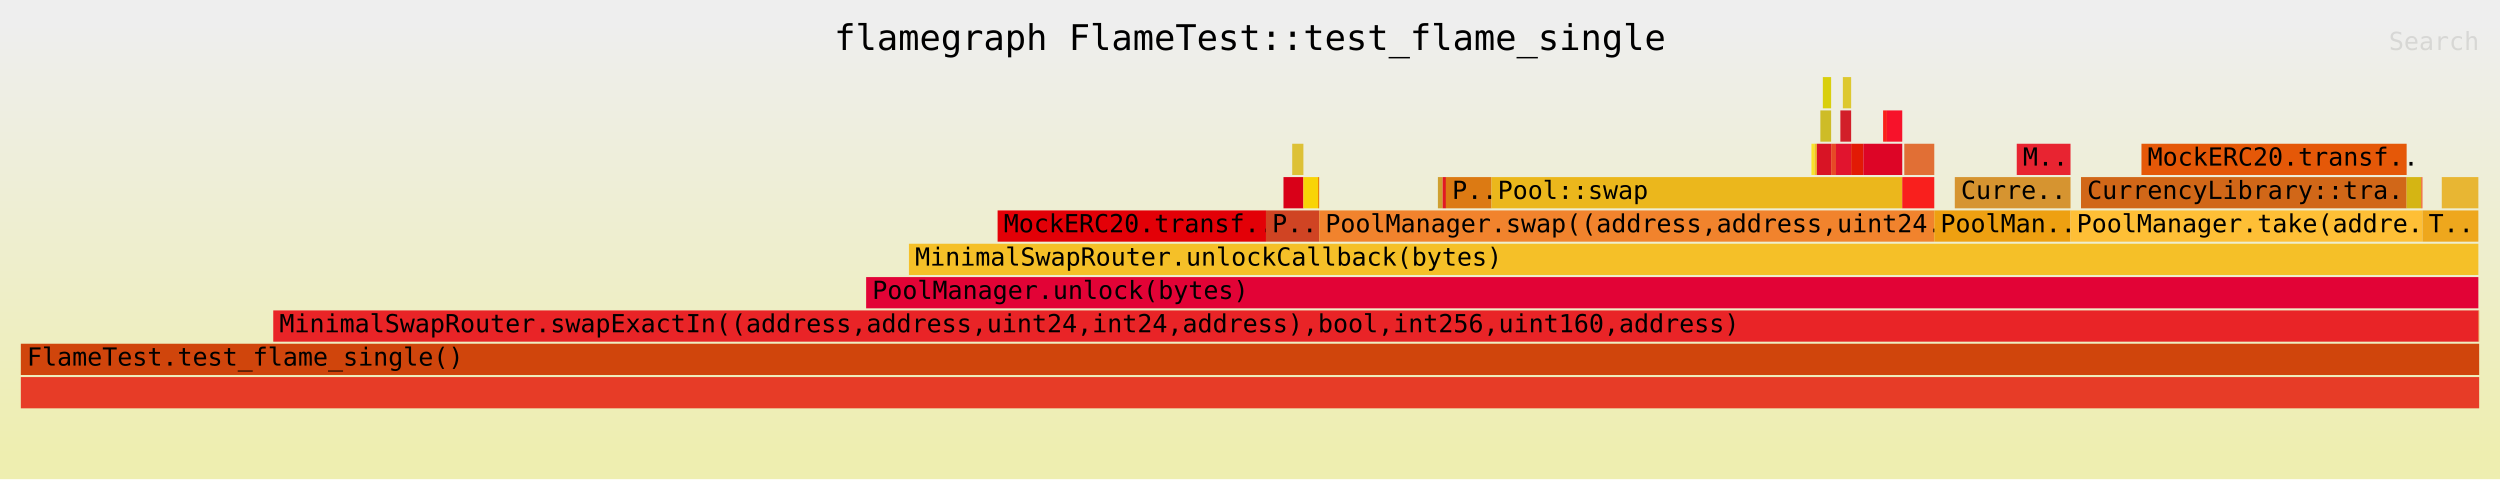
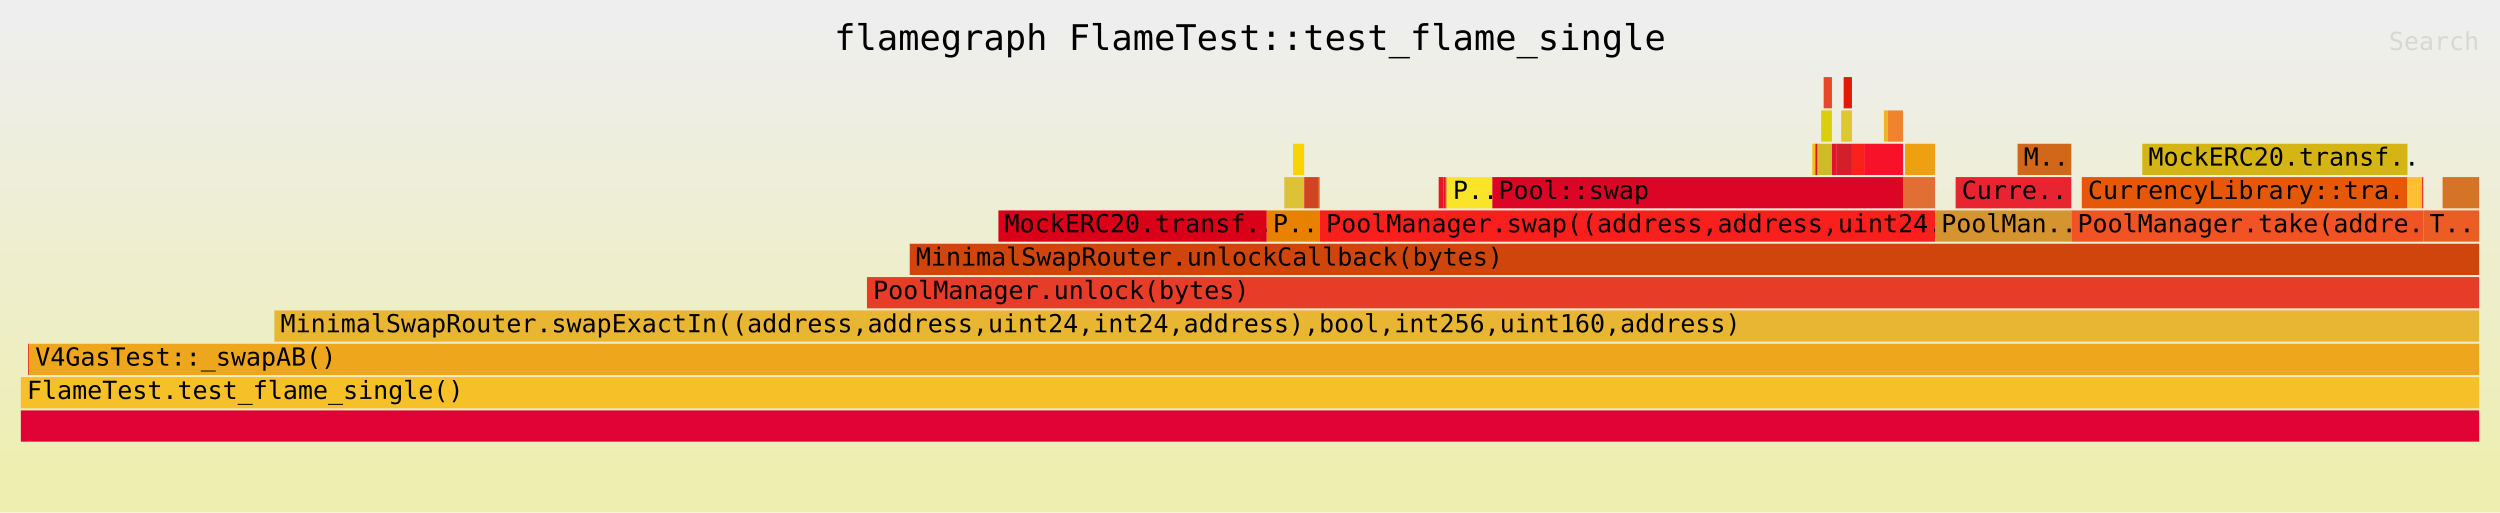
- <svg xmlns="http://www.w3.org/2000/svg" xmlns:ns1="http://github.com/jonhoo/inferno" version="1.1" width="1200" height="230" viewBox="0 0 1200 230">
+ <svg xmlns="http://www.w3.org/2000/svg" xmlns:ns1="http://github.com/jonhoo/inferno" version="1.1" width="1200" height="246" viewBox="0 0 1200 246">
  <defs>
    <linearGradient id="background" y1="0" y2="1" x1="0" x2="0">
      <stop stop-color="#eeeeee" offset="5%" />
      <stop stop-color="#eeeeb0" offset="95%" />
    </linearGradient>
  </defs>
  <style type="text/css">
text { font-family:monospace; font-size:12px }
#title { text-anchor:middle; font-size:17px; }
#matched { text-anchor:end; }
#search { text-anchor:end; opacity:0.1; cursor:pointer; }
#search:hover, #search.show { opacity:1; }
#subtitle { text-anchor:middle; font-color:rgb(160,160,160); }
#unzoom { cursor:pointer; }
#frames &gt; *:hover { stroke:black; stroke-width:0.5; cursor:pointer; }
.hide { display:none; }
.parent { opacity:0.5; }
</style>
-   <rect x="0" y="0" width="100%" height="230" fill="url(#background)" />
+   <rect x="0" y="0" width="100%" height="246" fill="url(#background)" />
  <text id="title" fill="rgb(0,0,0)" x="50%" y="24.00">flamegraph FlameTest::test_flame_single</text>
-   <text id="details" fill="rgb(0,0,0)" x="10" y="213.00"> </text>
+   <text id="details" fill="rgb(0,0,0)" x="10" y="229.00"> </text>
  <text id="unzoom" class="hide" fill="rgb(0,0,0)" x="10" y="24.00">Reset Zoom</text>
  <text id="search" fill="rgb(0,0,0)" x="1190" y="24.00">Search</text>
-   <text id="matched" fill="rgb(0,0,0)" x="1190" y="213.00"> </text>
+   <text id="matched" fill="rgb(0,0,0)" x="1190" y="229.00"> </text>
  <svg id="frames" x="10" width="1180" total_samples="115439">
    <g>
-       <rect x="39.733%" y="101" width="10.917%" height="15" fill="rgb(227,0,7)" ns1:x="45867" ns1:w="12602" />
-       <text x="39.983%" y="111.50">MockERC20.transf..</text>
-     </g>
-     <g>
-       <rect x="51.362%" y="85" width="0.809%" height="15" fill="rgb(217,0,24)" ns1:x="59292" ns1:w="934" />
-       <text x="51.612%" y="95.50" />
-     </g>
-     <g>
-       <rect x="51.717%" y="69" width="0.455%" height="15" fill="rgb(221,193,54)" ns1:x="59701" ns1:w="525" />
-       <text x="51.967%" y="79.50" />
-     </g>
-     <g>
-       <rect x="52.171%" y="85" width="0.597%" height="15" fill="rgb(248,212,6)" ns1:x="60226" ns1:w="689" />
-       <text x="52.421%" y="95.50" />
-     </g>
-     <g>
-       <rect x="50.649%" y="101" width="2.165%" height="15" fill="rgb(208,68,35)" ns1:x="58469" ns1:w="2499" />
-       <text x="50.899%" y="111.50">P..</text>
-     </g>
-     <g>
-       <rect x="52.768%" y="85" width="0.046%" height="15" fill="rgb(232,128,0)" ns1:x="60915" ns1:w="53" />
-       <text x="53.018%" y="95.50" />
-     </g>
-     <g>
-       <rect x="57.643%" y="85" width="0.193%" height="15" fill="rgb(207,160,47)" ns1:x="66542" ns1:w="223" />
-       <text x="57.893%" y="95.50" />
-     </g>
-     <g>
-       <rect x="57.836%" y="85" width="0.097%" height="15" fill="rgb(228,23,34)" ns1:x="66765" ns1:w="112" />
-       <text x="58.086%" y="95.50" />
-     </g>
-     <g>
-       <rect x="57.933%" y="85" width="0.038%" height="15" fill="rgb(218,30,26)" ns1:x="66877" ns1:w="44" />
-       <text x="58.183%" y="95.50" />
-     </g>
-     <g>
-       <rect x="57.971%" y="85" width="1.853%" height="15" fill="rgb(220,122,19)" ns1:x="66921" ns1:w="2139" />
-       <text x="58.221%" y="95.50">P..</text>
-     </g>
-     <g>
-       <rect x="72.838%" y="69" width="0.127%" height="15" fill="rgb(250,228,42)" ns1:x="84084" ns1:w="146" />
-       <text x="73.088%" y="79.50" />
-     </g>
-     <g>
-       <rect x="72.965%" y="69" width="0.092%" height="15" fill="rgb(240,193,28)" ns1:x="84230" ns1:w="106" />
-       <text x="73.215%" y="79.50" />
-     </g>
-     <g>
-       <rect x="73.057%" y="69" width="0.582%" height="15" fill="rgb(216,20,37)" ns1:x="84336" ns1:w="672" />
-       <text x="73.307%" y="79.50" />
-     </g>
-     <g>
-       <rect x="73.201%" y="53" width="0.438%" height="15" fill="rgb(206,188,39)" ns1:x="84502" ns1:w="506" />
-       <text x="73.451%" y="63.50" />
-     </g>
-     <g>
-       <rect x="73.302%" y="37" width="0.337%" height="15" fill="rgb(217,207,13)" ns1:x="84619" ns1:w="389" />
-       <text x="73.552%" y="47.50" />
-     </g>
-     <g>
-       <rect x="73.639%" y="69" width="0.198%" height="15" fill="rgb(231,73,38)" ns1:x="85008" ns1:w="228" />
-       <text x="73.889%" y="79.50" />
-     </g>
-     <g>
-       <rect x="73.836%" y="69" width="0.617%" height="15" fill="rgb(225,20,46)" ns1:x="85236" ns1:w="712" />
-       <text x="74.086%" y="79.50" />
-     </g>
-     <g>
-       <rect x="74.015%" y="53" width="0.438%" height="15" fill="rgb(210,31,41)" ns1:x="85442" ns1:w="506" />
-       <text x="74.265%" y="63.50" />
-     </g>
-     <g>
-       <rect x="74.116%" y="37" width="0.337%" height="15" fill="rgb(221,200,47)" ns1:x="85559" ns1:w="389" />
-       <text x="74.366%" y="47.50" />
-     </g>
-     <g>
-       <rect x="74.453%" y="69" width="0.495%" height="15" fill="rgb(226,26,5)" ns1:x="85948" ns1:w="571" />
-       <text x="74.703%" y="79.50" />
-     </g>
-     <g>
-       <rect x="75.753%" y="53" width="0.156%" height="15" fill="rgb(249,33,26)" ns1:x="87449" ns1:w="180" />
-       <text x="76.003%" y="63.50" />
-     </g>
-     <g>
-       <rect x="59.824%" y="85" width="16.708%" height="15" fill="rgb(235,183,28)" ns1:x="69060" ns1:w="19288" />
-       <text x="60.074%" y="95.50">Pool::swap</text>
-     </g>
-     <g>
-       <rect x="74.948%" y="69" width="1.584%" height="15" fill="rgb(221,5,38)" ns1:x="86519" ns1:w="1829" />
-       <text x="75.198%" y="79.50" />
-     </g>
-     <g>
-       <rect x="75.909%" y="53" width="0.623%" height="15" fill="rgb(247,18,42)" ns1:x="87629" ns1:w="719" />
-       <text x="76.159%" y="63.50" />
-     </g>
-     <g>
-       <rect x="52.814%" y="101" width="25.021%" height="15" fill="rgb(241,131,45)" ns1:x="60968" ns1:w="28884" />
-       <text x="53.064%" y="111.50">PoolManager.swap((address,address,uint24..</text>
-     </g>
-     <g>
-       <rect x="76.532%" y="85" width="1.303%" height="15" fill="rgb(249,31,29)" ns1:x="88348" ns1:w="1504" />
-       <text x="76.782%" y="95.50" />
-     </g>
-     <g>
-       <rect x="76.615%" y="69" width="1.22%" height="15" fill="rgb(225,111,53)" ns1:x="88444" ns1:w="1408" />
-       <text x="76.865%" y="79.50" />
-     </g>
-     <g>
-       <rect x="77.835%" y="101" width="5.542%" height="15" fill="rgb(238,160,17)" ns1:x="89852" ns1:w="6398" />
-       <text x="78.085%" y="111.50">PoolMan..</text>
-     </g>
-     <g>
-       <rect x="78.67%" y="85" width="4.707%" height="15" fill="rgb(214,148,48)" ns1:x="90816" ns1:w="5434" />
-       <text x="78.92%" y="95.50">Curre..</text>
-     </g>
-     <g>
-       <rect x="81.19%" y="69" width="2.187%" height="15" fill="rgb(232,36,49)" ns1:x="93725" ns1:w="2525" />
-       <text x="81.44%" y="79.50">M..</text>
-     </g>
-     <g>
-       <rect x="83.803%" y="85" width="13.247%" height="15" fill="rgb(209,103,24)" ns1:x="96741" ns1:w="15292" />
-       <text x="84.053%" y="95.50">CurrencyLibrary::tra..</text>
-     </g>
-     <g>
-       <rect x="86.263%" y="69" width="10.787%" height="15" fill="rgb(229,88,8)" ns1:x="99581" ns1:w="12452" />
-       <text x="86.513%" y="79.50">MockERC20.transf..</text>
-     </g>
-     <g>
-       <rect x="97.049%" y="85" width="0.597%" height="15" fill="rgb(213,181,19)" ns1:x="112033" ns1:w="689" />
-       <text x="97.299%" y="95.50" />
-     </g>
-     <g>
-       <rect x="83.377%" y="101" width="14.315%" height="15" fill="rgb(254,191,54)" ns1:x="96250" ns1:w="16525" />
-       <text x="83.627%" y="111.50">PoolManager.take(addre..</text>
-     </g>
-     <g>
-       <rect x="97.646%" y="85" width="0.046%" height="15" fill="rgb(241,83,37)" ns1:x="112722" ns1:w="53" />
-       <text x="97.896%" y="95.50" />
-     </g>
-     <g>
-       <rect x="10.268%" y="149" width="89.699%" height="15" fill="rgb(233,36,39)" ns1:x="11853" ns1:w="103548" />
-       <text x="10.518%" y="159.50">MinimalSwapRouter.swapExactIn((address,address,uint24,int24,address),bool,int256,uint160,address)</text>
-     </g>
-     <g>
-       <rect x="34.385%" y="133" width="65.582%" height="15" fill="rgb(226,3,54)" ns1:x="39694" ns1:w="75707" />
-       <text x="34.635%" y="143.50">PoolManager.unlock(bytes)</text>
-     </g>
-     <g>
-       <rect x="36.126%" y="117" width="63.841%" height="15" fill="rgb(245,192,40)" ns1:x="41704" ns1:w="73697" />
-       <text x="36.376%" y="127.50">MinimalSwapRouter.unlockCallback(bytes)</text>
-     </g>
-     <g>
-       <rect x="97.692%" y="101" width="2.275%" height="15" fill="rgb(238,167,29)" ns1:x="112775" ns1:w="2626" />
-       <text x="97.942%" y="111.50">T..</text>
-     </g>
-     <g>
-       <rect x="98.479%" y="85" width="1.488%" height="15" fill="rgb(232,182,51)" ns1:x="113683" ns1:w="1718" />
-       <text x="98.729%" y="95.50" />
-     </g>
-     <g>
-       <rect x="0%" y="181" width="100%" height="15" fill="rgb(231,60,39)" ns1:x="0" ns1:w="115439" />
-       <text x="0.25%" y="191.50" />
-     </g>
-     <g>
-       <rect x="0%" y="165" width="100%" height="15" fill="rgb(208,69,12)" ns1:x="0" ns1:w="115439" />
-       <text x="0.25%" y="175.50">FlameTest.test_flame_single()</text>
-     </g>
-     <g>
-       <rect x="99.967%" y="149" width="0.033%" height="15" fill="rgb(235,93,37)" ns1:x="115401" ns1:w="38" />
-       <text x="100.217%" y="159.50" />
+       <rect x="0.302%" y="165" width="0.034%" height="15" fill="rgb(227,0,7)" ns1:x="349" ns1:w="39" />
+       <text x="0.552%" y="175.50" />
+     </g>
+     <g>
+       <rect x="39.766%" y="101" width="10.917%" height="15" fill="rgb(217,0,24)" ns1:x="45905" ns1:w="12602" />
+       <text x="40.016%" y="111.50">MockERC20.transf..</text>
+     </g>
+     <g>
+       <rect x="51.395%" y="85" width="0.809%" height="15" fill="rgb(221,193,54)" ns1:x="59330" ns1:w="934" />
+       <text x="51.645%" y="95.50" />
+     </g>
+     <g>
+       <rect x="51.749%" y="69" width="0.455%" height="15" fill="rgb(248,212,6)" ns1:x="59739" ns1:w="525" />
+       <text x="51.999%" y="79.50" />
+     </g>
+     <g>
+       <rect x="52.204%" y="85" width="0.597%" height="15" fill="rgb(208,68,35)" ns1:x="60264" ns1:w="689" />
+       <text x="52.454%" y="95.50" />
+     </g>
+     <g>
+       <rect x="50.682%" y="101" width="2.165%" height="15" fill="rgb(232,128,0)" ns1:x="58507" ns1:w="2499" />
+       <text x="50.932%" y="111.50">P..</text>
+     </g>
+     <g>
+       <rect x="52.801%" y="85" width="0.046%" height="15" fill="rgb(207,160,47)" ns1:x="60953" ns1:w="53" />
+       <text x="53.051%" y="95.50" />
+     </g>
+     <g>
+       <rect x="57.675%" y="85" width="0.193%" height="15" fill="rgb(228,23,34)" ns1:x="66580" ns1:w="223" />
+       <text x="57.925%" y="95.50" />
+     </g>
+     <g>
+       <rect x="57.869%" y="85" width="0.097%" height="15" fill="rgb(218,30,26)" ns1:x="66803" ns1:w="112" />
+       <text x="58.119%" y="95.50" />
+     </g>
+     <g>
+       <rect x="57.966%" y="85" width="0.038%" height="15" fill="rgb(220,122,19)" ns1:x="66915" ns1:w="44" />
+       <text x="58.216%" y="95.50" />
+     </g>
+     <g>
+       <rect x="58.004%" y="85" width="1.853%" height="15" fill="rgb(250,228,42)" ns1:x="66959" ns1:w="2139" />
+       <text x="58.254%" y="95.50">P..</text>
+     </g>
+     <g>
+       <rect x="72.871%" y="69" width="0.127%" height="15" fill="rgb(240,193,28)" ns1:x="84122" ns1:w="146" />
+       <text x="73.121%" y="79.50" />
+     </g>
+     <g>
+       <rect x="72.998%" y="69" width="0.092%" height="15" fill="rgb(216,20,37)" ns1:x="84268" ns1:w="106" />
+       <text x="73.248%" y="79.50" />
+     </g>
+     <g>
+       <rect x="73.09%" y="69" width="0.582%" height="15" fill="rgb(206,188,39)" ns1:x="84374" ns1:w="672" />
+       <text x="73.34%" y="79.50" />
+     </g>
+     <g>
+       <rect x="73.234%" y="53" width="0.438%" height="15" fill="rgb(217,207,13)" ns1:x="84540" ns1:w="506" />
+       <text x="73.484%" y="63.50" />
+     </g>
+     <g>
+       <rect x="73.335%" y="37" width="0.337%" height="15" fill="rgb(231,73,38)" ns1:x="84657" ns1:w="389" />
+       <text x="73.585%" y="47.50" />
+     </g>
+     <g>
+       <rect x="73.672%" y="69" width="0.198%" height="15" fill="rgb(225,20,46)" ns1:x="85046" ns1:w="228" />
+       <text x="73.922%" y="79.50" />
+     </g>
+     <g>
+       <rect x="73.869%" y="69" width="0.617%" height="15" fill="rgb(210,31,41)" ns1:x="85274" ns1:w="712" />
+       <text x="74.119%" y="79.50" />
+     </g>
+     <g>
+       <rect x="74.048%" y="53" width="0.438%" height="15" fill="rgb(221,200,47)" ns1:x="85480" ns1:w="506" />
+       <text x="74.298%" y="63.50" />
+     </g>
+     <g>
+       <rect x="74.149%" y="37" width="0.337%" height="15" fill="rgb(226,26,5)" ns1:x="85597" ns1:w="389" />
+       <text x="74.399%" y="47.50" />
+     </g>
+     <g>
+       <rect x="74.486%" y="69" width="0.495%" height="15" fill="rgb(249,33,26)" ns1:x="85986" ns1:w="571" />
+       <text x="74.736%" y="79.50" />
+     </g>
+     <g>
+       <rect x="75.786%" y="53" width="0.156%" height="15" fill="rgb(235,183,28)" ns1:x="87487" ns1:w="180" />
+       <text x="76.036%" y="63.50" />
+     </g>
+     <g>
+       <rect x="59.857%" y="85" width="16.708%" height="15" fill="rgb(221,5,38)" ns1:x="69098" ns1:w="19288" />
+       <text x="60.107%" y="95.50">Pool::swap</text>
+     </g>
+     <g>
+       <rect x="74.981%" y="69" width="1.584%" height="15" fill="rgb(247,18,42)" ns1:x="86557" ns1:w="1829" />
+       <text x="75.231%" y="79.50" />
+     </g>
+     <g>
+       <rect x="75.942%" y="53" width="0.623%" height="15" fill="rgb(241,131,45)" ns1:x="87667" ns1:w="719" />
+       <text x="76.192%" y="63.50" />
+     </g>
+     <g>
+       <rect x="52.847%" y="101" width="25.021%" height="15" fill="rgb(249,31,29)" ns1:x="61006" ns1:w="28884" />
+       <text x="53.097%" y="111.50">PoolManager.swap((address,address,uint24..</text>
+     </g>
+     <g>
+       <rect x="76.565%" y="85" width="1.303%" height="15" fill="rgb(225,111,53)" ns1:x="88386" ns1:w="1504" />
+       <text x="76.815%" y="95.50" />
+     </g>
+     <g>
+       <rect x="76.648%" y="69" width="1.22%" height="15" fill="rgb(238,160,17)" ns1:x="88482" ns1:w="1408" />
+       <text x="76.898%" y="79.50" />
+     </g>
+     <g>
+       <rect x="77.868%" y="101" width="5.542%" height="15" fill="rgb(214,148,48)" ns1:x="89890" ns1:w="6398" />
+       <text x="78.118%" y="111.50">PoolMan..</text>
+     </g>
+     <g>
+       <rect x="78.703%" y="85" width="4.707%" height="15" fill="rgb(232,36,49)" ns1:x="90854" ns1:w="5434" />
+       <text x="78.953%" y="95.50">Curre..</text>
+     </g>
+     <g>
+       <rect x="81.223%" y="69" width="2.187%" height="15" fill="rgb(209,103,24)" ns1:x="93763" ns1:w="2525" />
+       <text x="81.473%" y="79.50">M..</text>
+     </g>
+     <g>
+       <rect x="83.836%" y="85" width="13.247%" height="15" fill="rgb(229,88,8)" ns1:x="96779" ns1:w="15292" />
+       <text x="84.086%" y="95.50">CurrencyLibrary::tra..</text>
+     </g>
+     <g>
+       <rect x="86.296%" y="69" width="10.787%" height="15" fill="rgb(213,181,19)" ns1:x="99619" ns1:w="12452" />
+       <text x="86.546%" y="79.50">MockERC20.transf..</text>
+     </g>
+     <g>
+       <rect x="97.082%" y="85" width="0.597%" height="15" fill="rgb(254,191,54)" ns1:x="112071" ns1:w="689" />
+       <text x="97.332%" y="95.50" />
+     </g>
+     <g>
+       <rect x="83.41%" y="101" width="14.315%" height="15" fill="rgb(241,83,37)" ns1:x="96288" ns1:w="16525" />
+       <text x="83.66%" y="111.50">PoolManager.take(addre..</text>
+     </g>
+     <g>
+       <rect x="97.679%" y="85" width="0.046%" height="15" fill="rgb(233,36,39)" ns1:x="112760" ns1:w="53" />
+       <text x="97.929%" y="95.50" />
+     </g>
+     <g>
+       <rect x="0%" y="197" width="100%" height="15" fill="rgb(226,3,54)" ns1:x="0" ns1:w="115439" />
+       <text x="0.25%" y="207.50" />
+     </g>
+     <g>
+       <rect x="0%" y="181" width="100%" height="15" fill="rgb(245,192,40)" ns1:x="0" ns1:w="115439" />
+       <text x="0.25%" y="191.50">FlameTest.test_flame_single()</text>
+     </g>
+     <g>
+       <rect x="0.336%" y="165" width="99.664%" height="15" fill="rgb(238,167,29)" ns1:x="388" ns1:w="115051" />
+       <text x="0.586%" y="175.50">V4GasTest::_swapAB()</text>
+     </g>
+     <g>
+       <rect x="10.314%" y="149" width="89.686%" height="15" fill="rgb(232,182,51)" ns1:x="11906" ns1:w="103533" />
+       <text x="10.564%" y="159.50">MinimalSwapRouter.swapExactIn((address,address,uint24,int24,address),bool,int256,uint160,address)</text>
+     </g>
+     <g>
+       <rect x="34.418%" y="133" width="65.582%" height="15" fill="rgb(231,60,39)" ns1:x="39732" ns1:w="75707" />
+       <text x="34.668%" y="143.50">PoolManager.unlock(bytes)</text>
+     </g>
+     <g>
+       <rect x="36.159%" y="117" width="63.841%" height="15" fill="rgb(208,69,12)" ns1:x="41742" ns1:w="73697" />
+       <text x="36.409%" y="127.50">MinimalSwapRouter.unlockCallback(bytes)</text>
+     </g>
+     <g>
+       <rect x="97.725%" y="101" width="2.275%" height="15" fill="rgb(235,93,37)" ns1:x="112813" ns1:w="2626" />
+       <text x="97.975%" y="111.50">T..</text>
+     </g>
+     <g>
+       <rect x="98.512%" y="85" width="1.488%" height="15" fill="rgb(213,116,39)" ns1:x="113721" ns1:w="1718" />
+       <text x="98.762%" y="95.50" />
    </g>
  </svg>
</svg>
